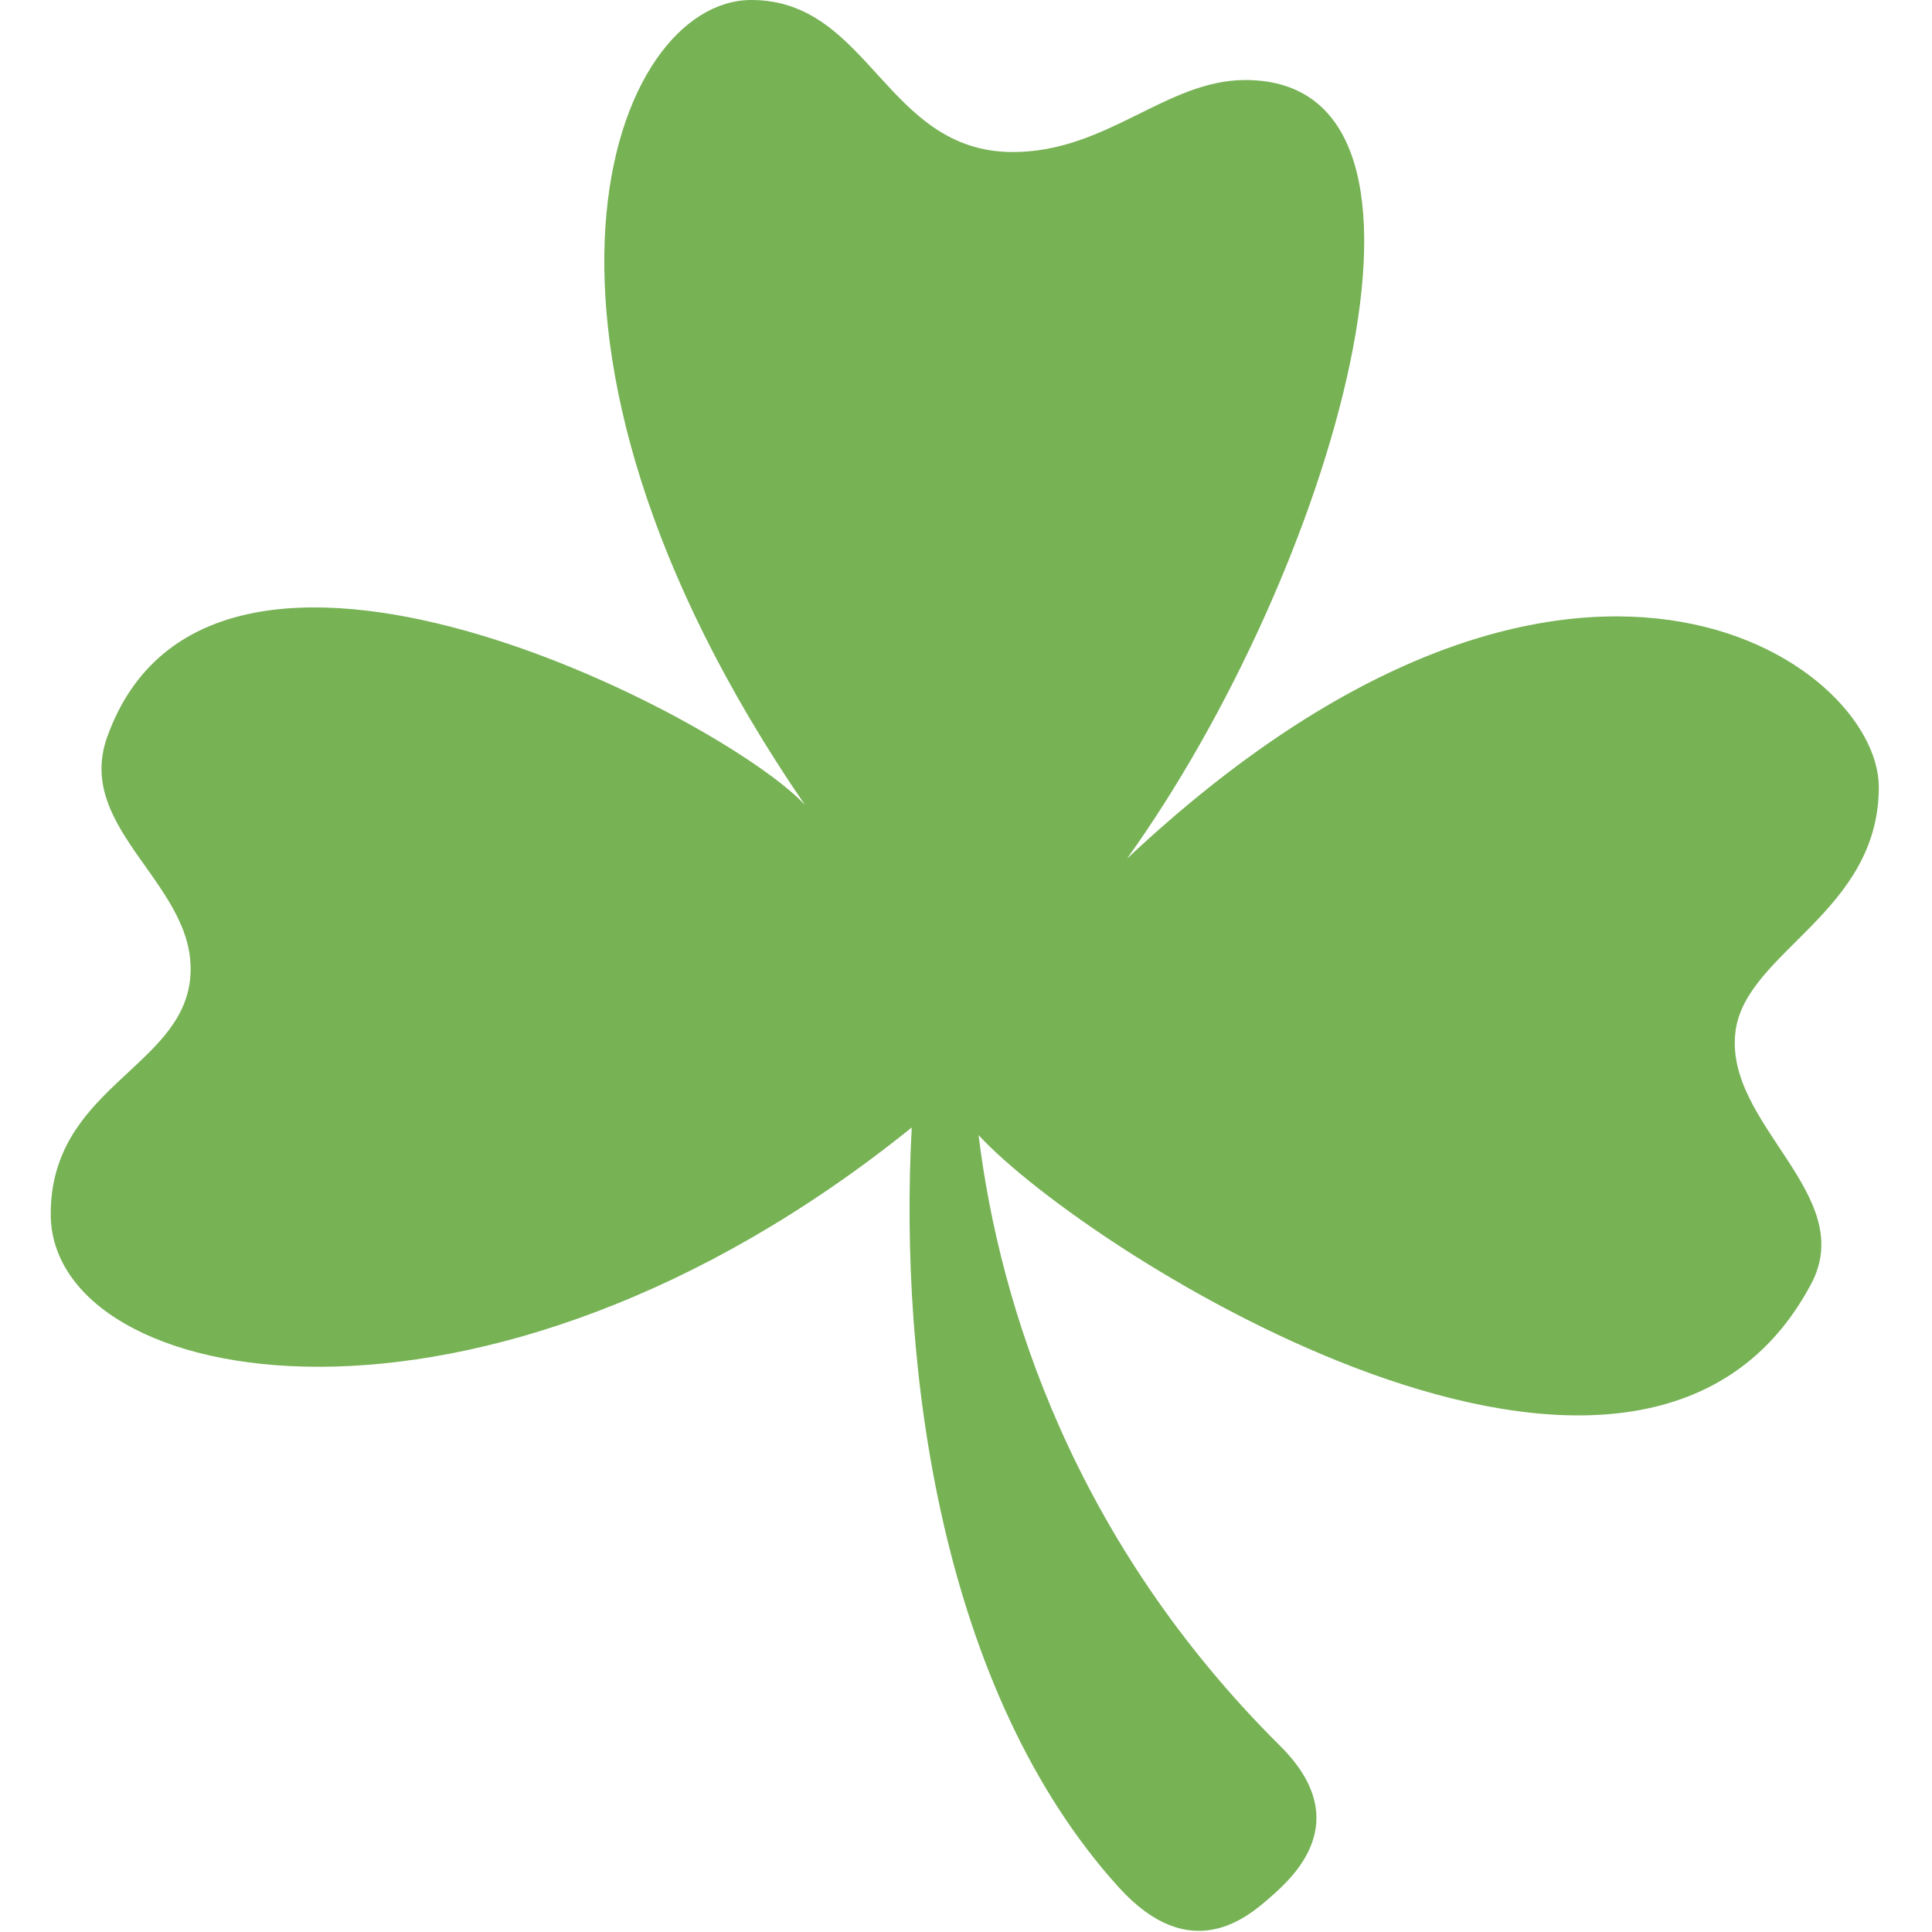
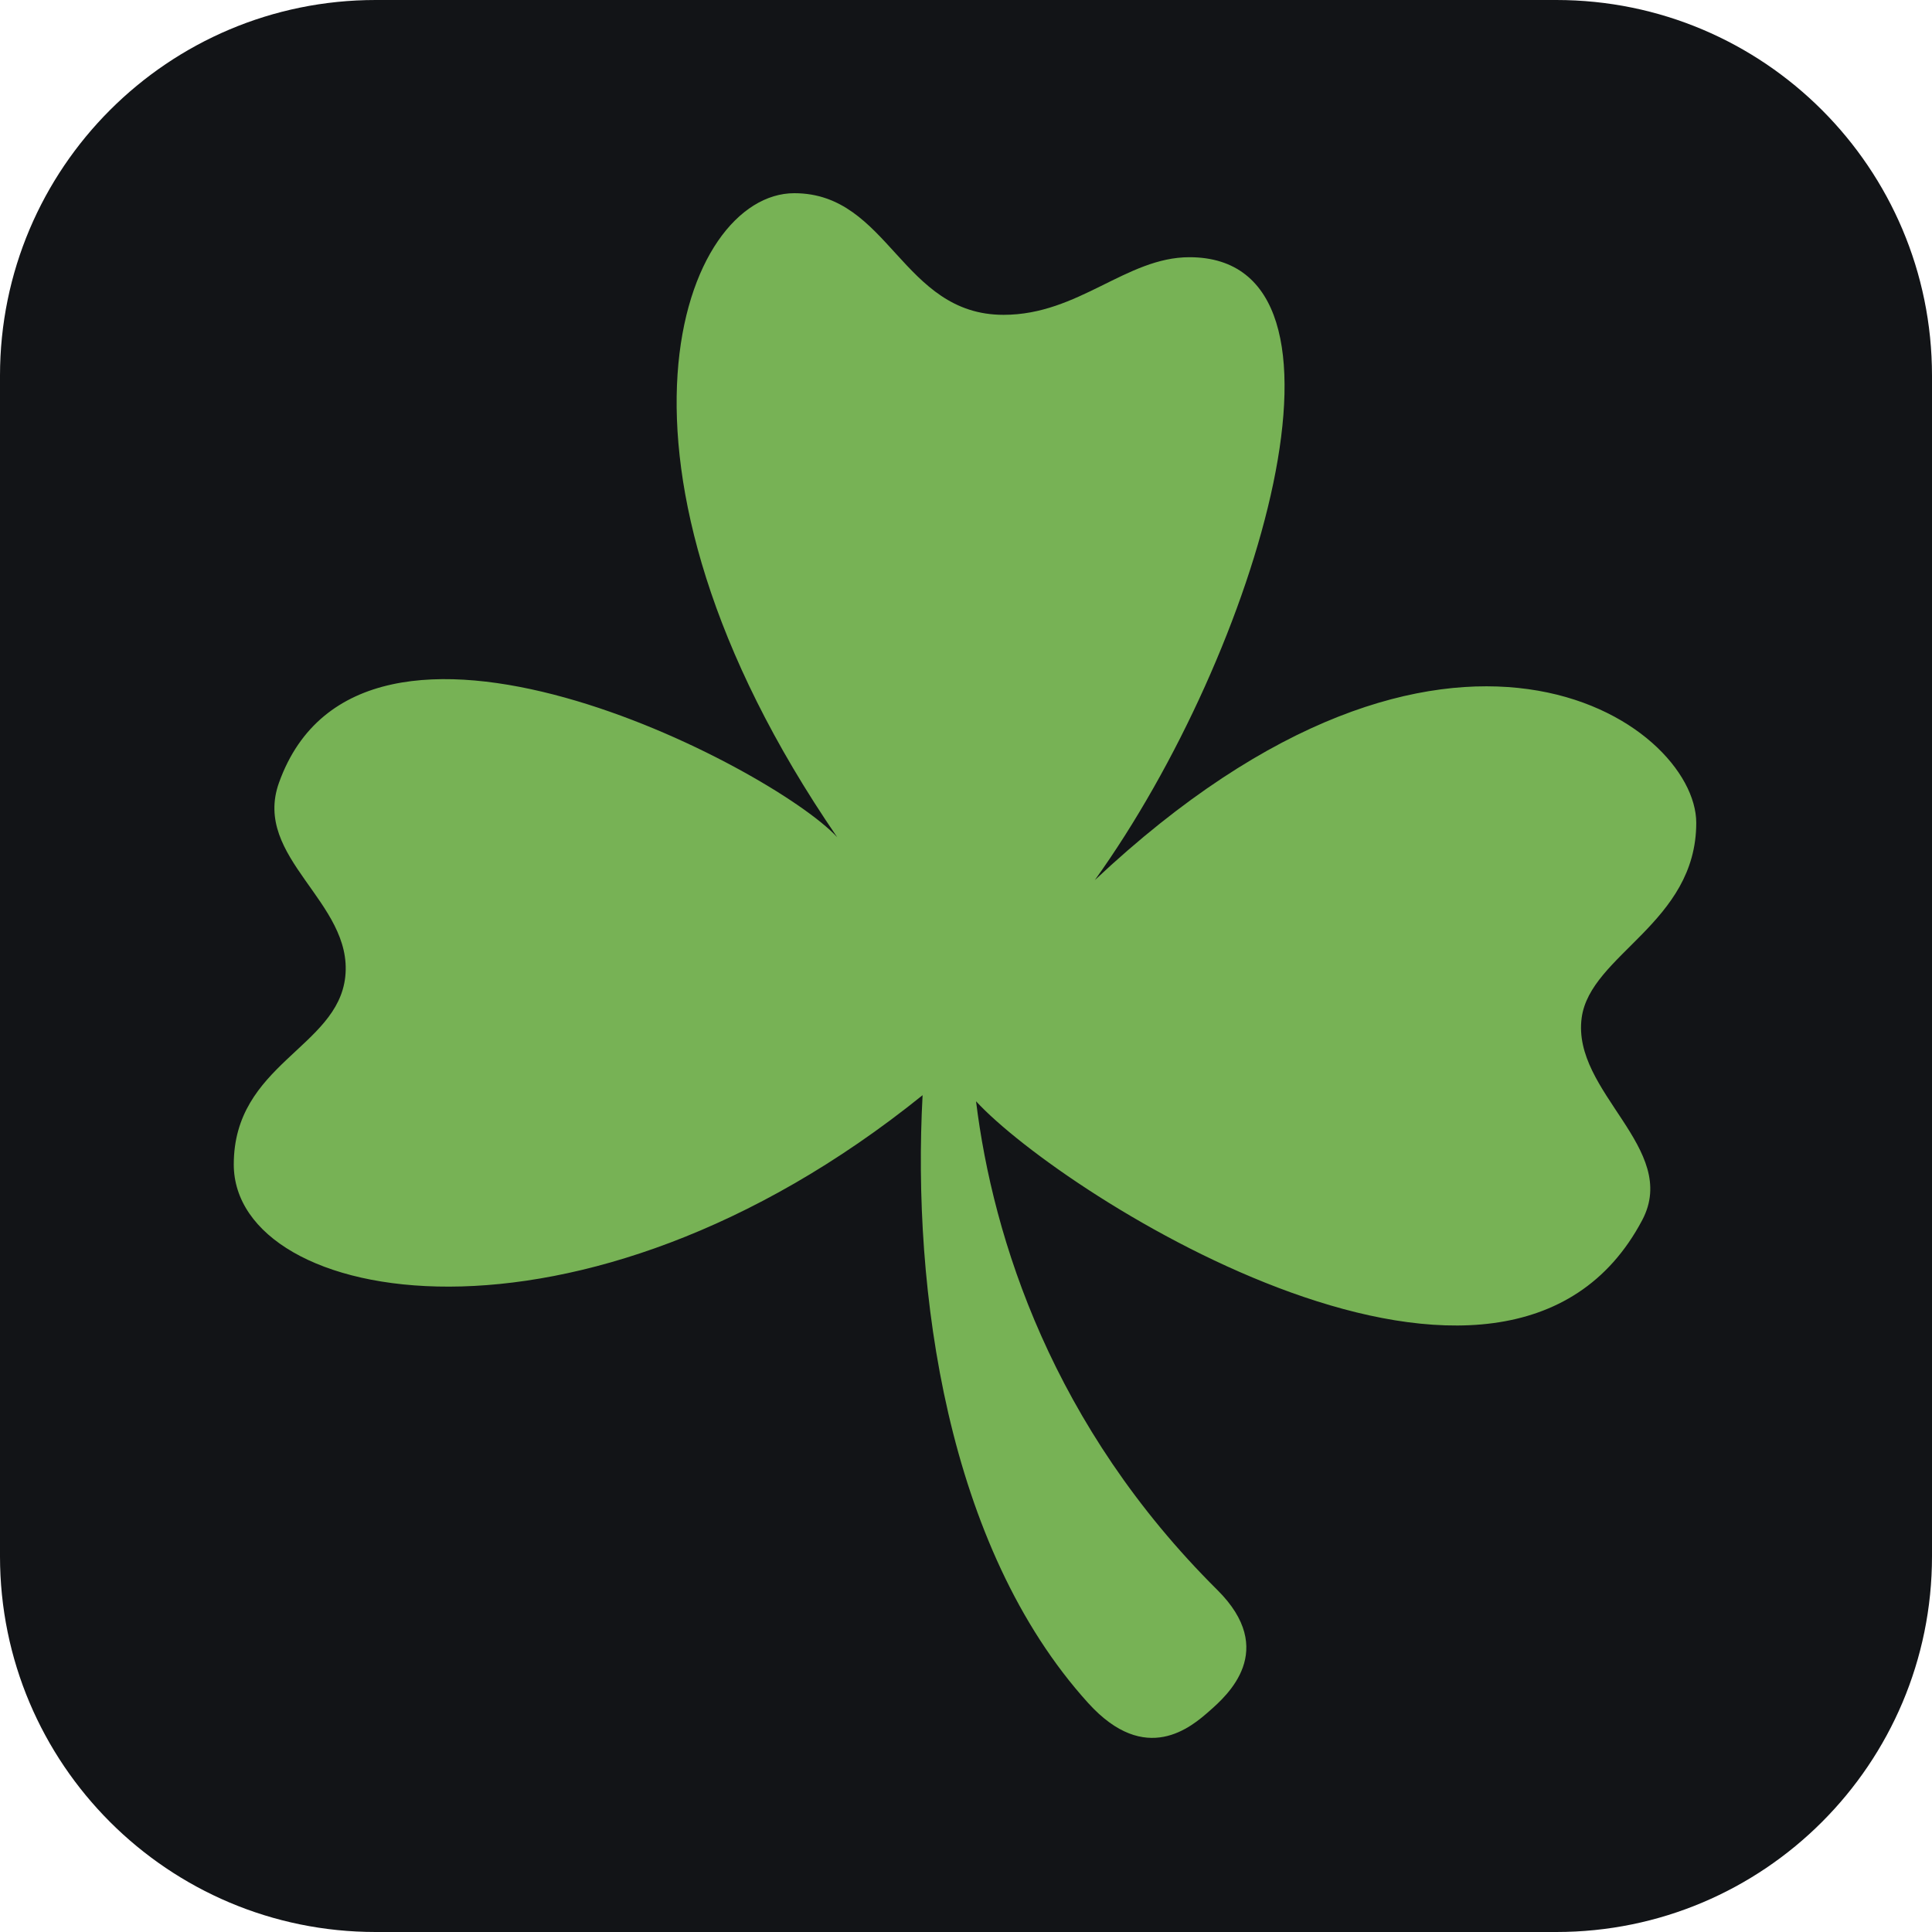
<svg xmlns="http://www.w3.org/2000/svg" width="32" height="32" viewBox="0 0 36 36">
-   <path fill="#77B255" d="M32.34 19.208c.198-1.475 2.669-2.208 2.669-4.542C35.009 12.333 29.25 8.25 21 16c3.812-5.312 6.542-14.509 2.203-14.509-1.47 0-2.579 1.342-4.328 1.342C16.5 2.833 16.208 0 14 0c-2.583 0-5 6.25 1 15-1.5-1.625-11.083-6.625-13.002-1.269-.628 1.753 1.731 2.781 1.544 4.519-.178 1.654-2.597 2.037-2.597 4.372 0 3.293 8.048 4.834 16.044-1.613-.245 4.524.557 10.515 3.857 14.158 1.344 1.483 2.407.551 2.822.187.416-.365 1.604-1.414.185-2.822-3.834-3.807-5.225-8.174-5.619-11.381 2.043 2.215 12.357 8.742 15.517 2.767.881-1.668-1.643-2.977-1.411-4.71z" />
+   <rect width="36" height="36" rx="7" fill="#121417" />
+   <path transform="translate(3.6 3.6) scale(0.8)" fill="#77B255" d="M32.34 19.208c.198-1.475 2.669-2.208 2.669-4.542C35.009 12.333 29.25 8.25 21 16c3.812-5.312 6.542-14.509 2.203-14.509-1.47 0-2.579 1.342-4.328 1.342C16.5 2.833 16.208 0 14 0c-2.583 0-5 6.25 1 15-1.5-1.625-11.083-6.625-13.002-1.269-.628 1.753 1.731 2.781 1.544 4.519-.178 1.654-2.597 2.037-2.597 4.372 0 3.293 8.048 4.834 16.044-1.613-.245 4.524.557 10.515 3.857 14.158 1.344 1.483 2.407.551 2.822.187.416-.365 1.604-1.414.185-2.822-3.834-3.807-5.225-8.174-5.619-11.381 2.043 2.215 12.357 8.742 15.517 2.767.881-1.668-1.643-2.977-1.411-4.71z" />
</svg>
